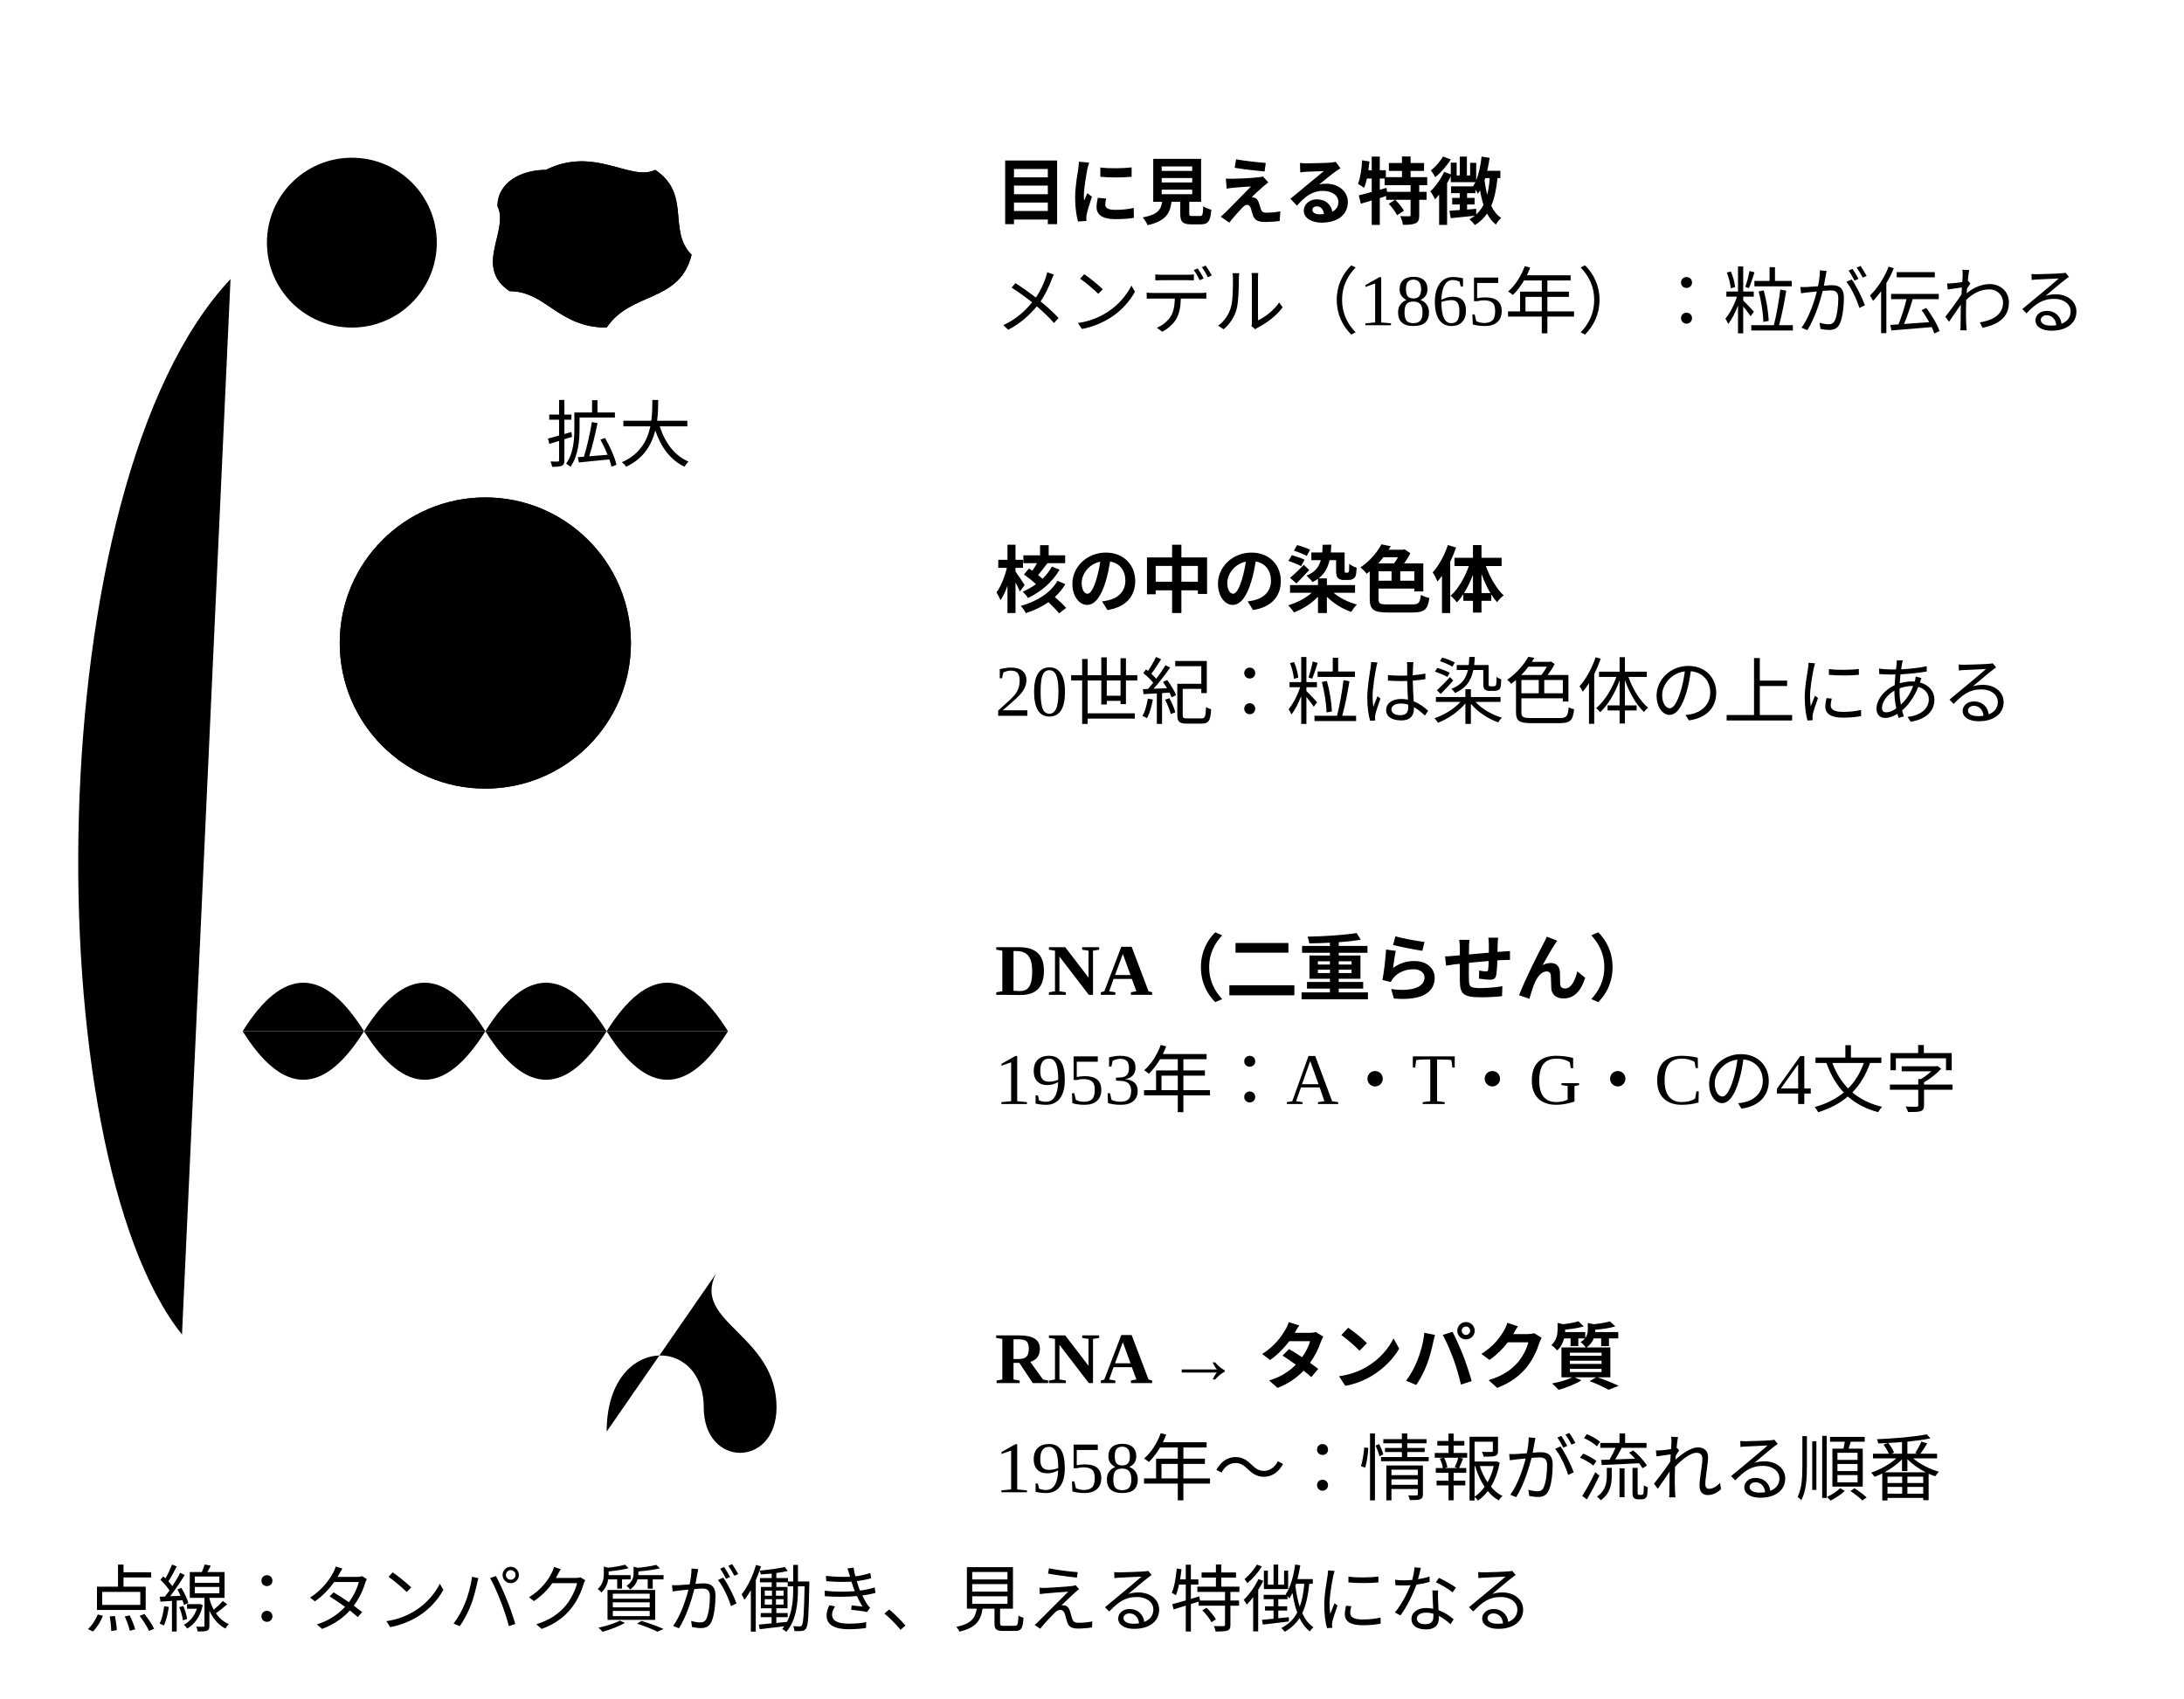
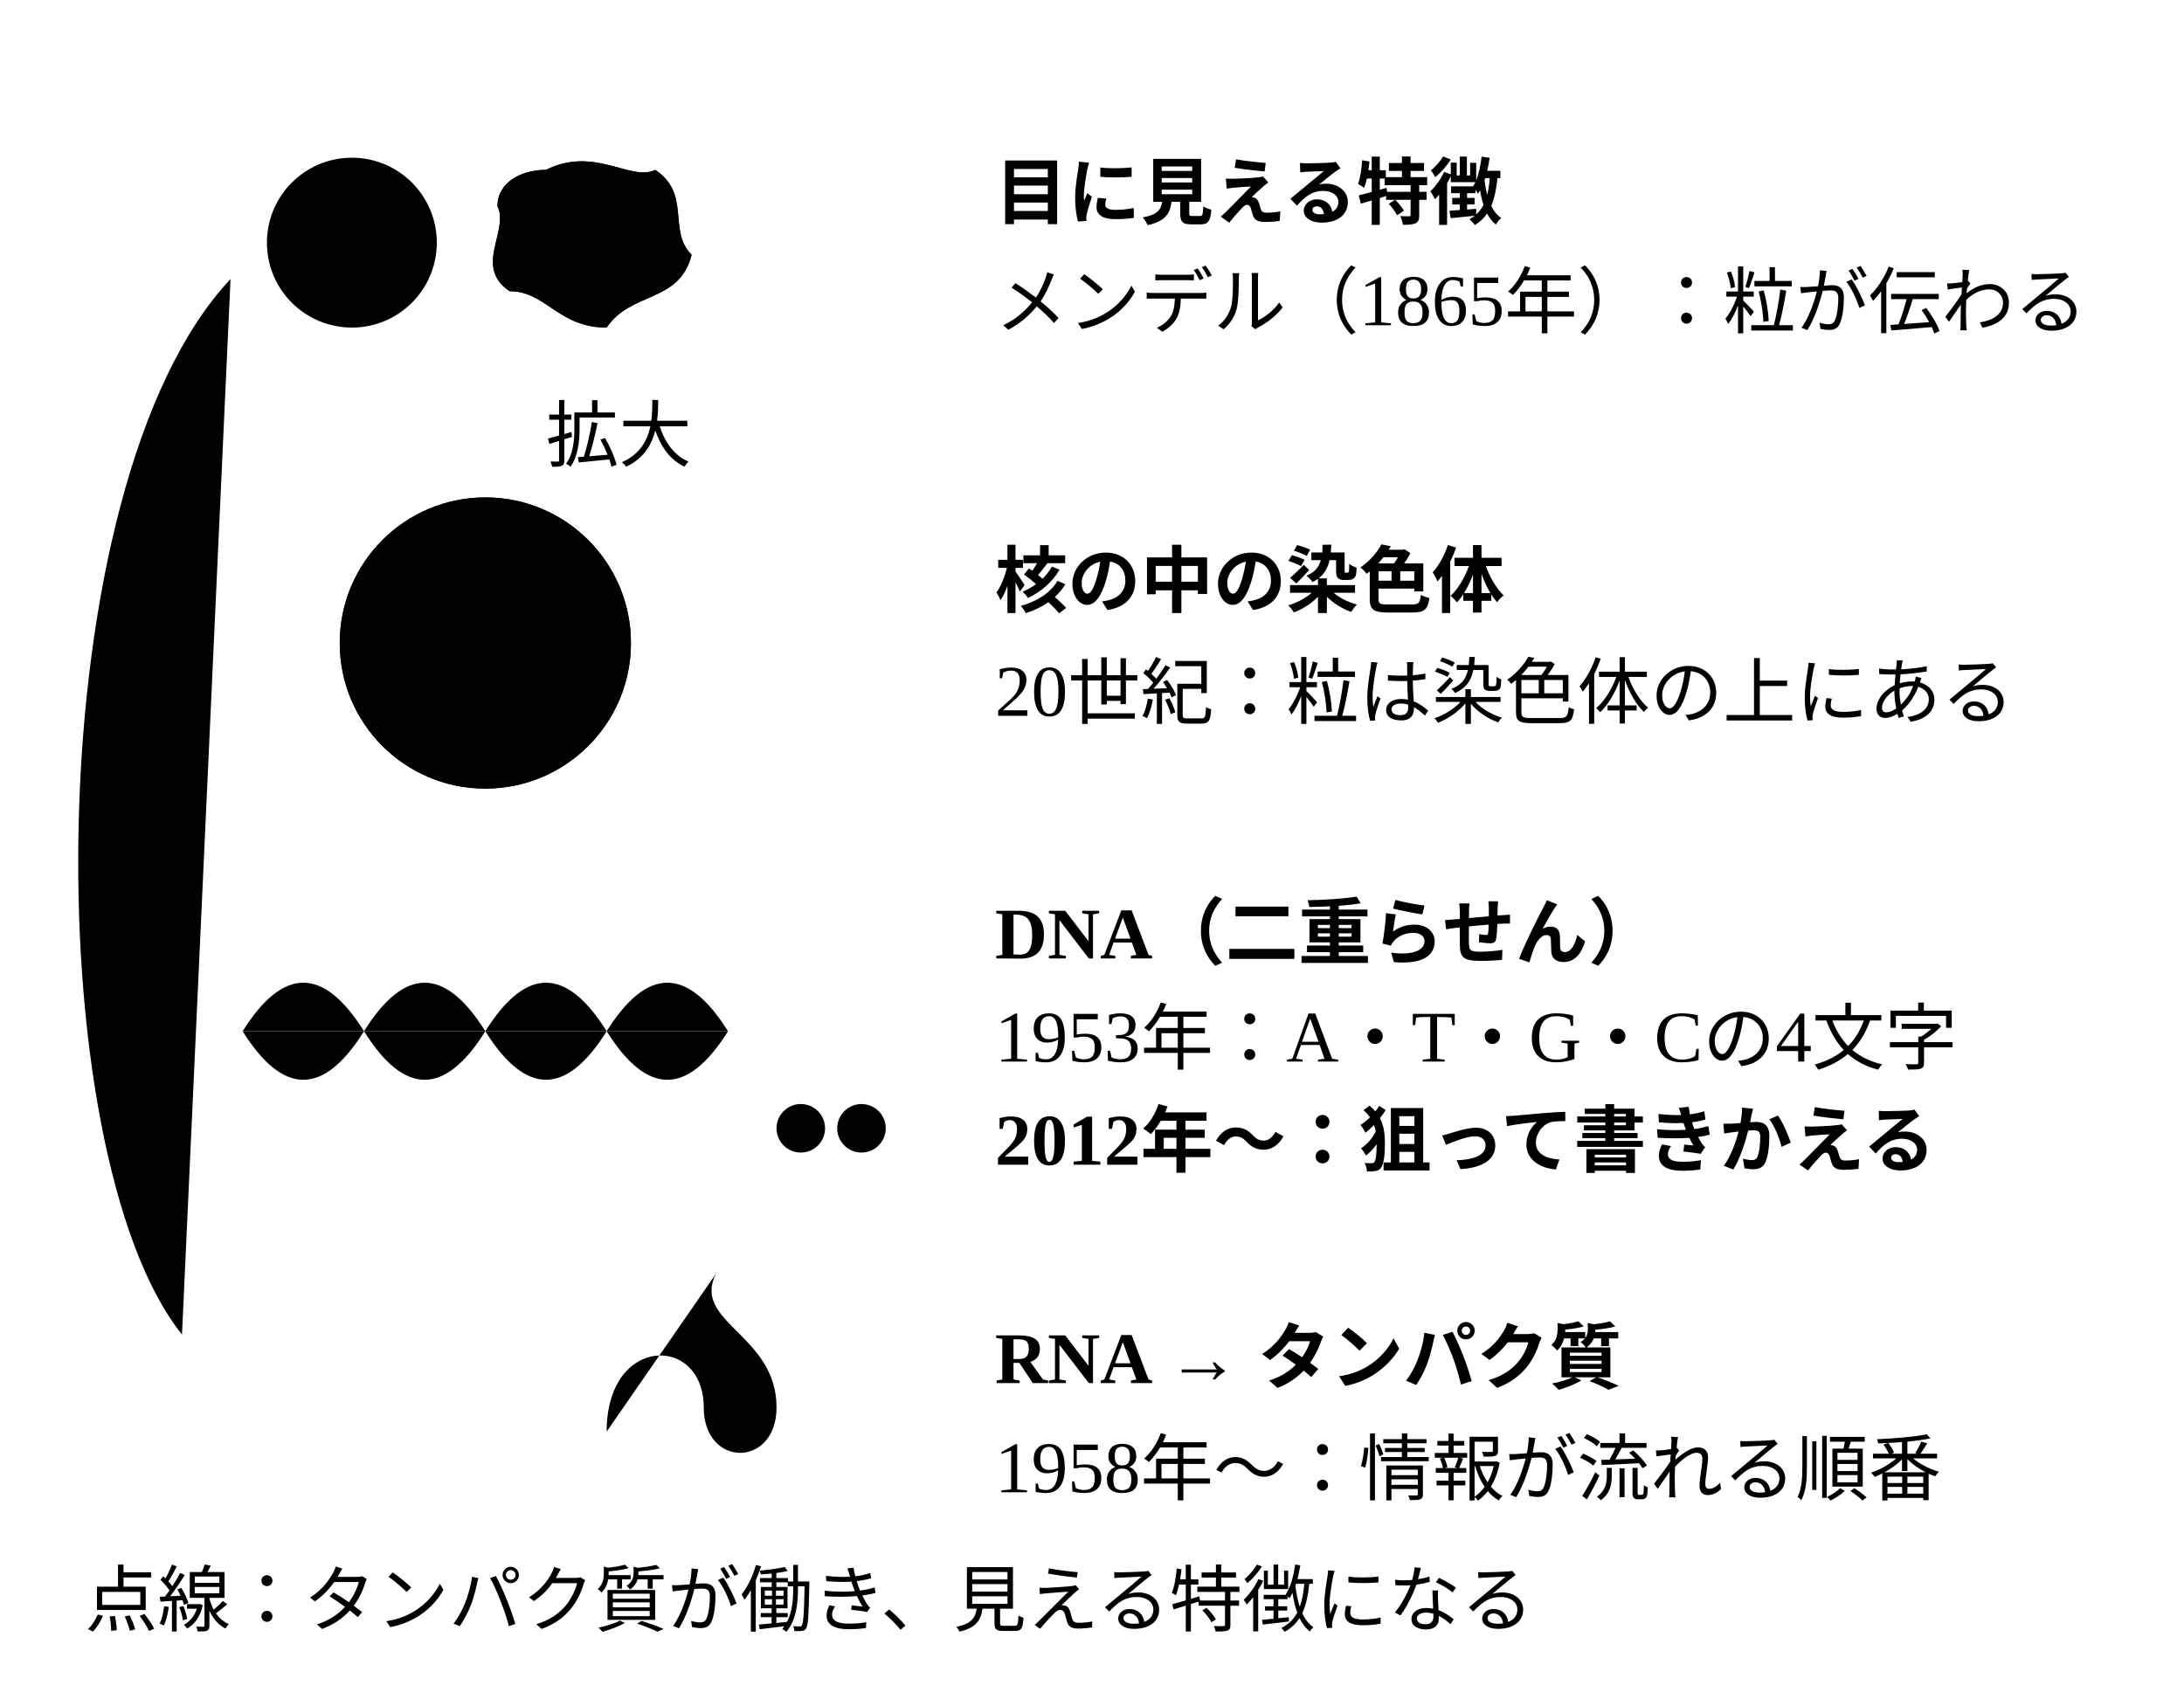
<svg xmlns="http://www.w3.org/2000/svg" viewBox="0 0 360 280">
-   <path d="M152 70 H348 M152 134 H348 M152 198 H348" class="st-line" stroke-width="1" />
+   <path d="M152 70 H348 M152 134 H348 M152 202 H348" class="st-line" stroke-width="1" />
  <circle cx="58" cy="40" r="14" class="fl" />
  <path d="M90 28 c8 -4 14 2 18 0 c6 4 2 10 6 14 c-2 8 -10 6 -14 12 c-8 0 -10 -6 -16 -6 c-6 -4 0 -10 -2 -14 c0 -4 4 -6 8 -6z" class="tint" />
  <path d="M90 28 c8 -4 14 2 18 0 c6 4 2 10 6 14 c-2 8 -10 6 -14 12 c-8 0 -10 -6 -16 -6 c-6 -4 0 -10 -2 -14 c0 -4 4 -6 8 -6z" class="st-f" stroke-width="1.5" />
  <text x="164" y="36" class="t-s ink" font-weight="700">目に見える特徴</text>
  <text x="164" y="54" class="t-xs soft">メンデル（1865年）：粒が伝わる</text>
  <path d="M80 62 V80" class="st-f" stroke-width="2" marker-end="url(#a-biology)" />
  <text x="90" y="76" class="t-xs soft">拡大</text>
  <circle cx="80" cy="106" r="24" class="tint" />
  <circle cx="80" cy="106" r="24" class="st-soft" stroke-width="1.5" />
  <circle cx="80" cy="106" r="13" class="paper" />
  <path d="M74 99 L82 113 M82 99 L74 113 M84 100 L90 110 M90 100 L84 110" class="st-f" stroke-width="2.2" stroke-linecap="round" />
  <text x="164" y="100" class="t-s ink" font-weight="700">核の中の染色体</text>
  <text x="164" y="118" class="t-xs soft">20世紀：粒は染色体の上にある</text>
  <path d="M80 134 V150" class="st-f" stroke-width="2" marker-end="url(#a-biology)" />
  <path d="M50 162 V178 M70 162 V178 M90 162 V178 M110 162 V178" class="st-soft" stroke-width="1.5" />
  <path d="M40 170 Q50 154 60 170 T80 170 T100 170 T120 170" class="st-f" stroke-width="2.5" />
  <path d="M40 170 Q50 186 60 170 T80 170 T100 170 T120 170" class="st" stroke-width="2.5" />
-   <text x="164" y="164" class="t-s ink" font-weight="700">DNA（二重らせん）</text>
-   <text x="164" y="182" class="t-xs soft">1953年：A・T・G・Cの4文字</text>
+   <text x="164" y="158" class="t-s ink" font-weight="700">DNA（二重らせん）</text>
+   <text x="164" y="175" class="t-xs soft">1953年：A・T・G・Cの4文字</text>
+   <text x="164" y="192" class="t-xs fl" font-weight="700">2012年〜：狙って書きかえる</text>
+   <circle cx="132" cy="186" r="4" class="st-f" stroke-width="1.8" />
+   <circle cx="142" cy="186" r="4" class="st-f" stroke-width="1.8" />
+   <path d="M134 183 L146 166 M140 183 L128 166" class="st-f" stroke-width="2" stroke-linecap="round" />
  <path d="M80 190 V208" class="st-f" stroke-width="2" marker-end="url(#a-biology)" />
  <path d="M34 232 H72" class="st-f" stroke-width="2.5" />
  <path d="M38 232 v-6 M46 232 v-6 M54 232 v-6 M62 232 v-6 M70 232 v-6" class="st-f" stroke-width="1.5" />
  <path d="M76 232 H90" class="st" stroke-width="1.5" marker-end="url(#a-ink)" />
  <path d="M100 236 c0 -16 16 -16 16 -4 c0 10 12 10 12 0 c0 -12 -14 -14 -10 -22" class="st" stroke-width="3" stroke-linecap="round" />
  <text x="164" y="228" class="t-s ink" font-weight="700">RNA → タンパク質</text>
  <text x="164" y="246" class="t-xs soft">1958年〜：情報が流れる順番</text>
  <path d="M30 220 C6 190 6 80 38 46" class="st-soft dash" stroke-width="1.5" marker-end="url(#a-soft)" />
  <text x="14" y="268" class="t-xs soft">点線：タンパク質が働き、見える特徴になる</text>
</svg>
